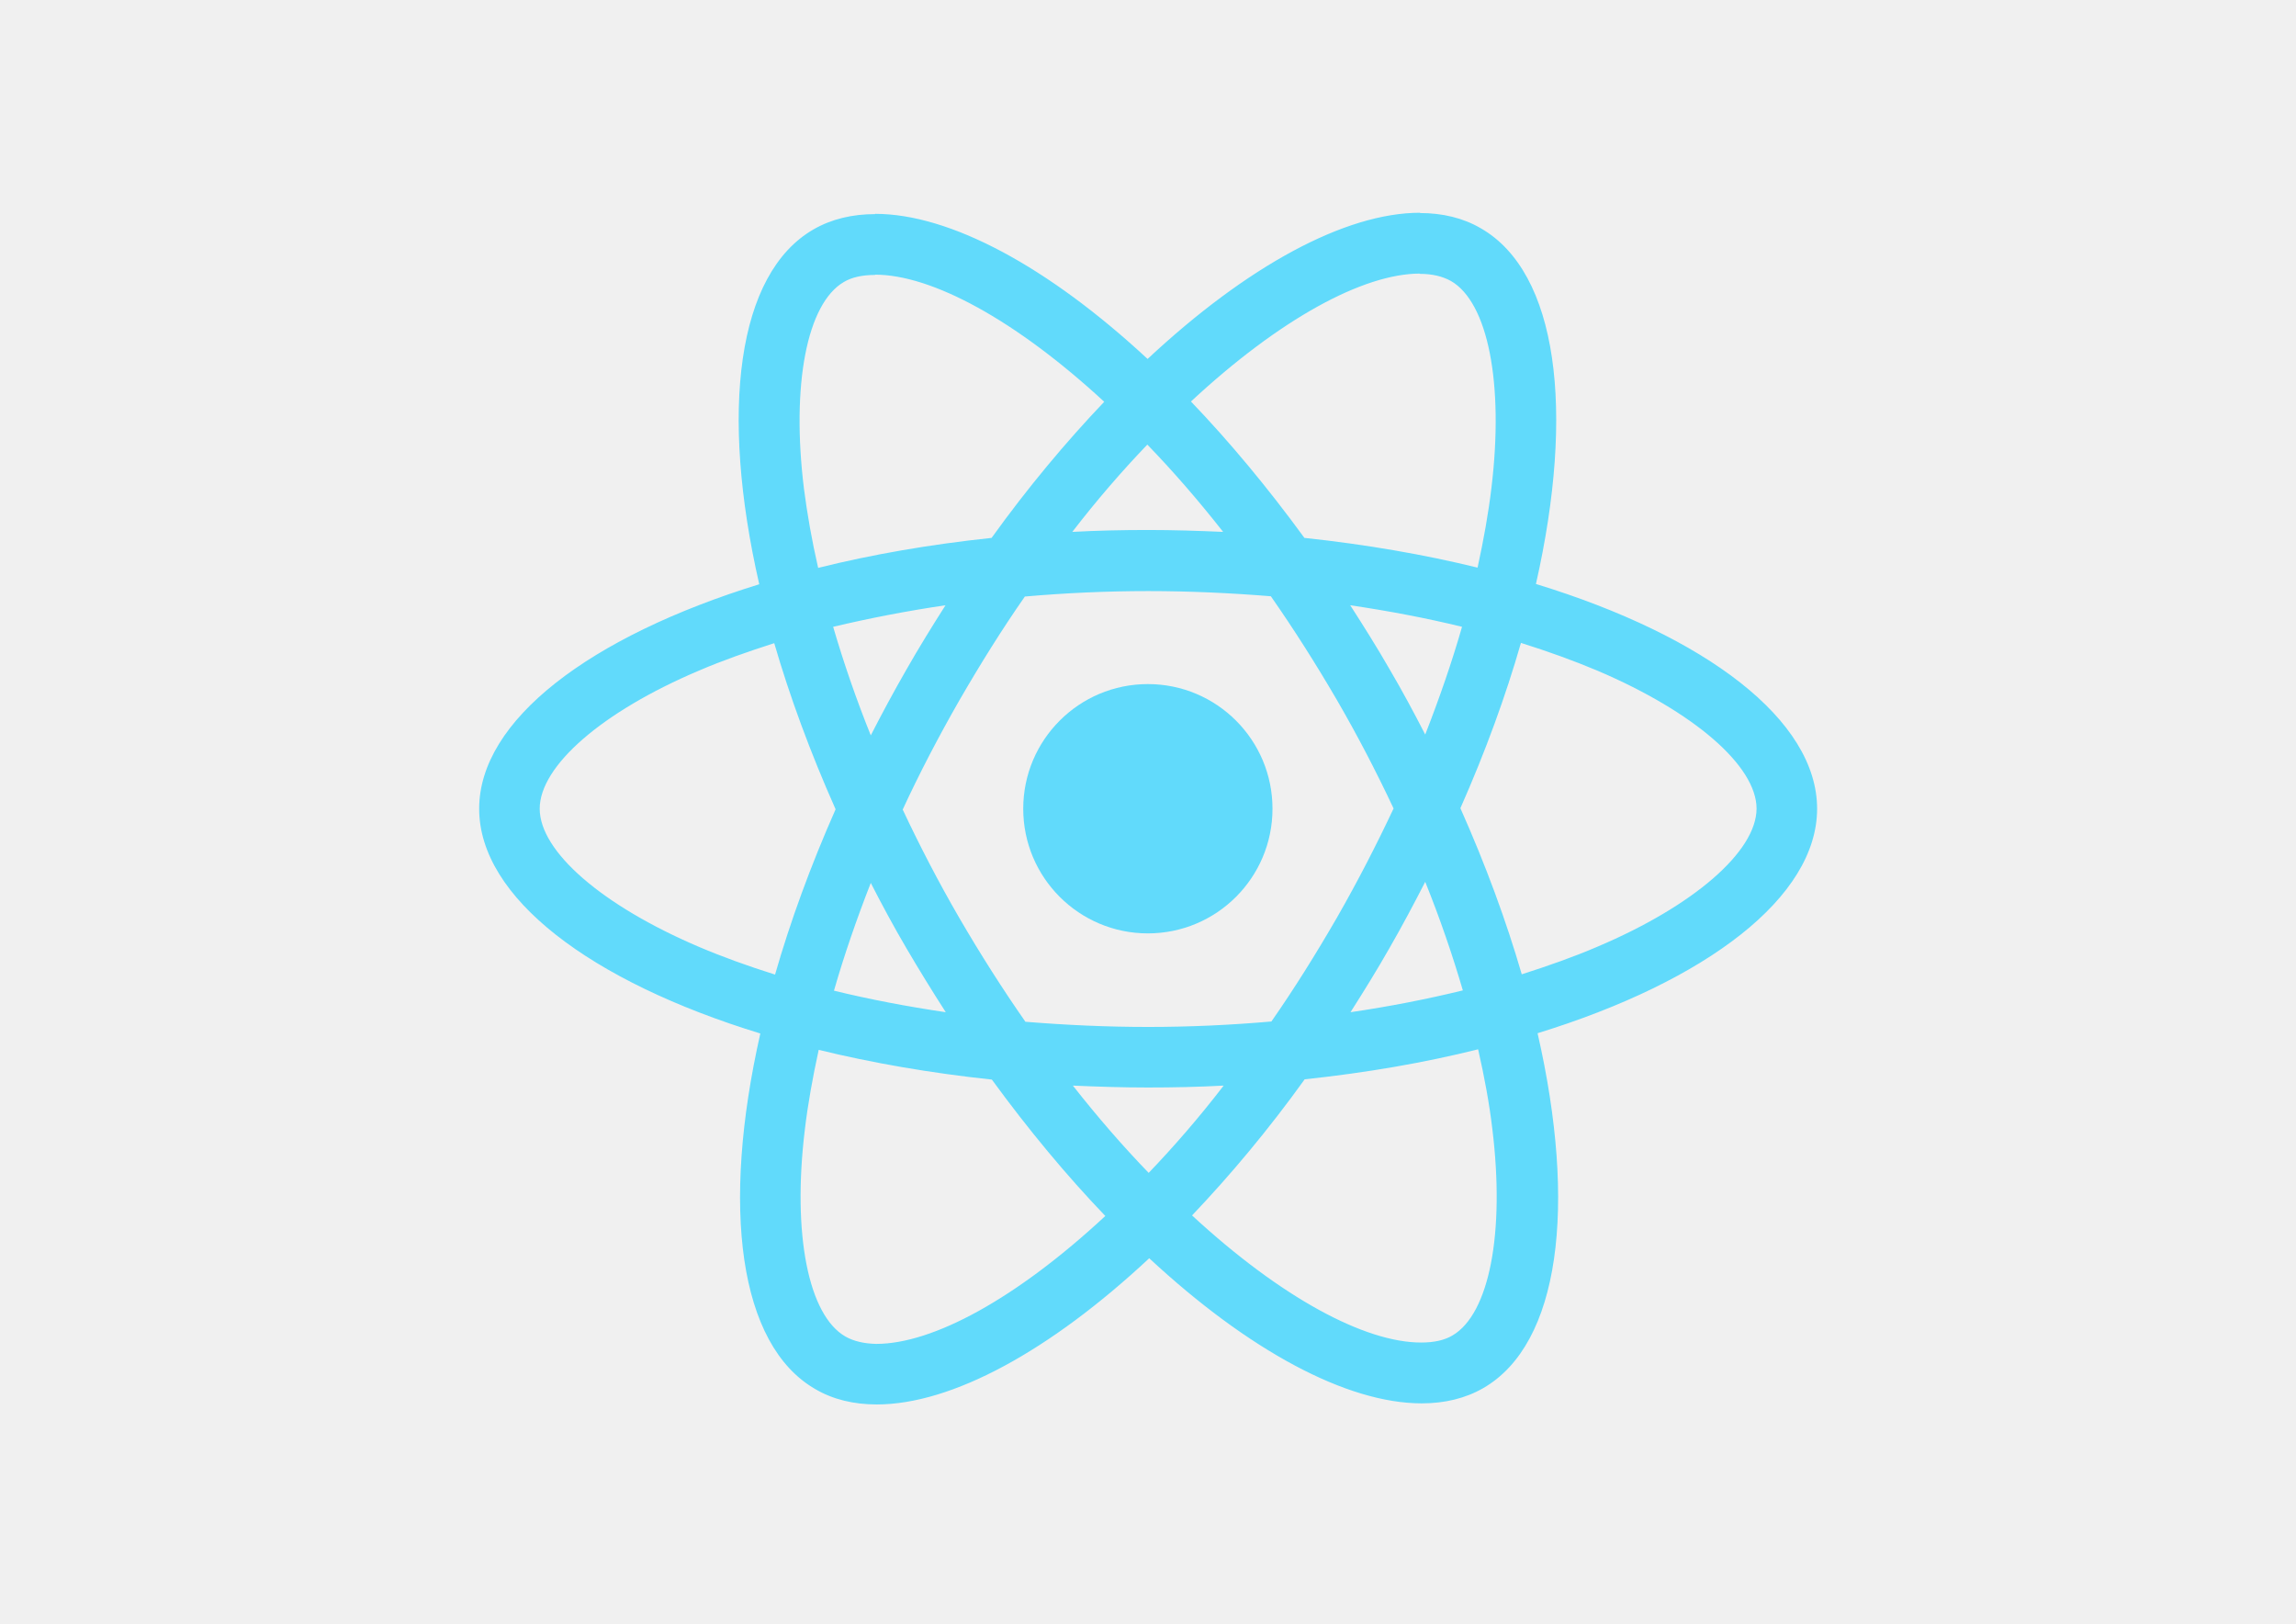
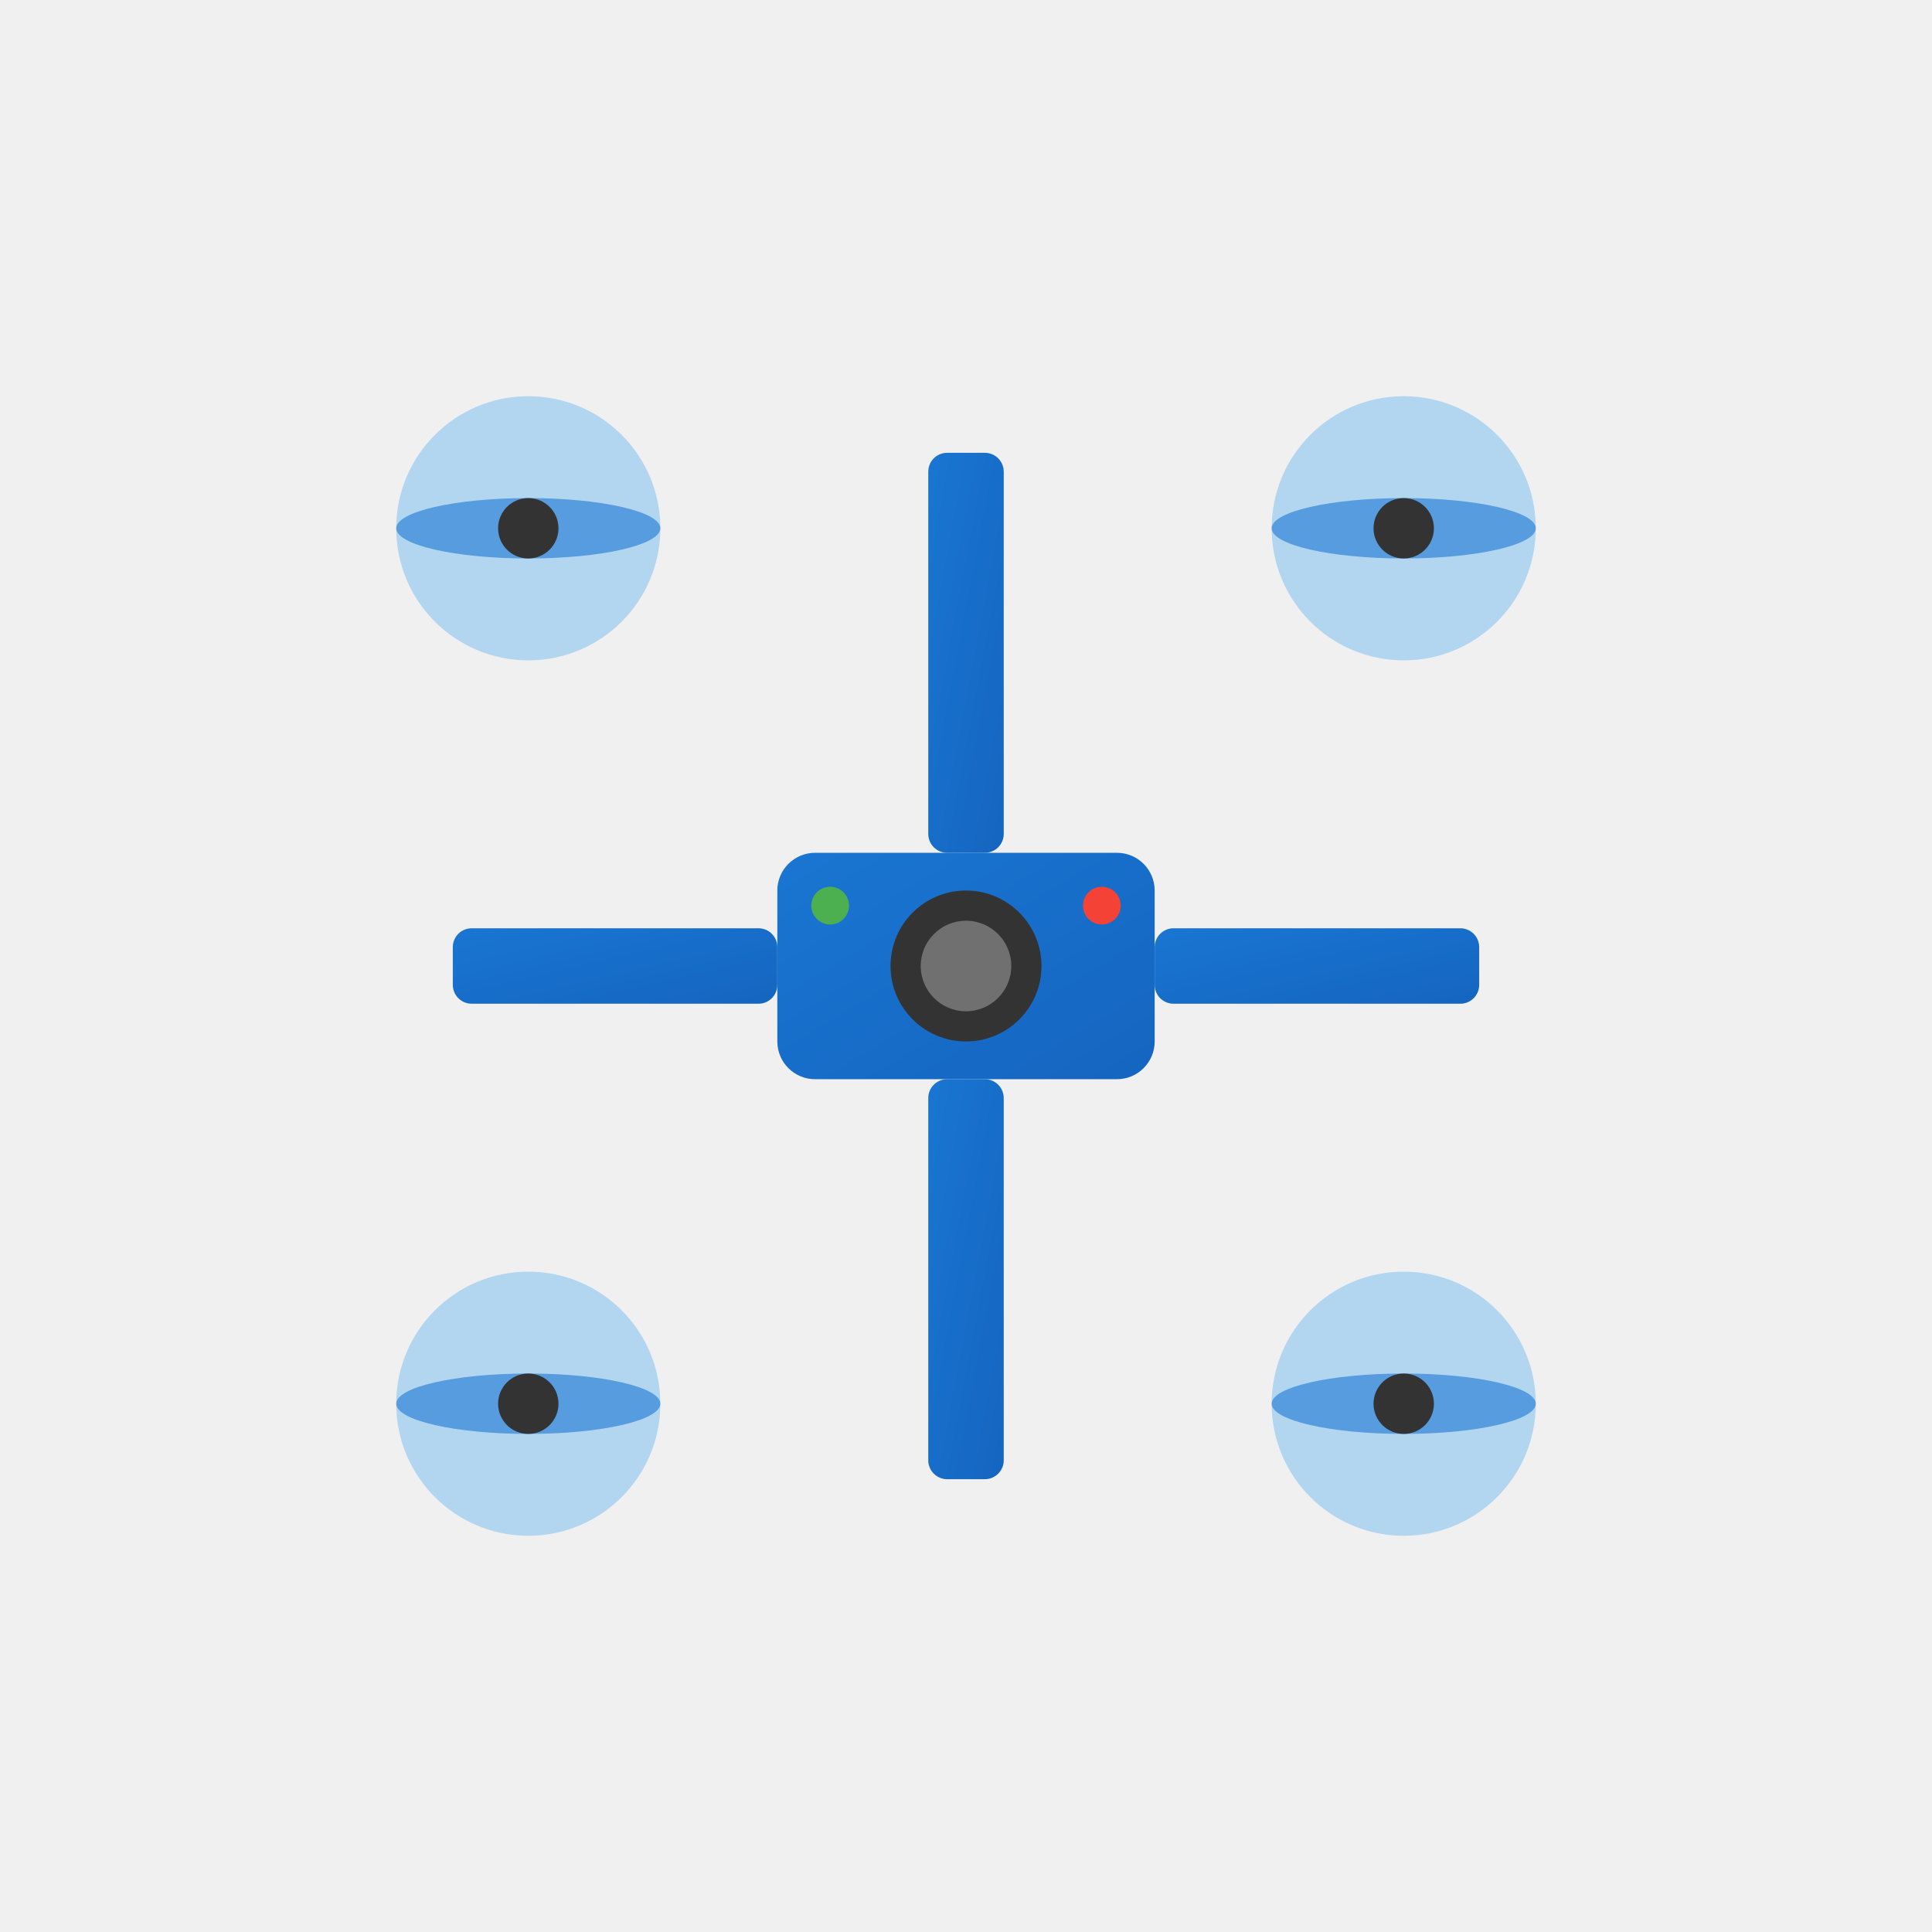
- <svg xmlns="http://www.w3.org/2000/svg" viewBox="0 0 841.9 595.3">
-   <g fill="#61DAFB">
-     <path d="M666.3 296.5c0-32.5-40.7-63.3-103.1-82.4 14.4-63.6 8-114.2-20.2-130.4-6.5-3.8-14.1-5.6-22.4-5.6v22.3c4.6 0 8.3.9 11.4 2.6 13.6 7.8 19.5 37.5 14.9 75.7-1.1 9.4-2.9 19.3-5.1 29.4-19.6-4.8-41-8.5-63.5-10.9-13.5-18.5-27.5-35.3-41.6-50 32.6-30.3 63.2-46.9 84-46.9V78c-27.5 0-63.5 19.6-99.9 53.6-36.4-33.8-72.4-53.2-99.9-53.2v22.3c20.7 0 51.4 16.5 84 46.6-14 14.7-28 31.4-41.3 49.9-22.6 2.4-44 6.1-63.6 11-2.3-10-4-19.7-5.2-29-4.7-38.2 1.1-67.9 14.6-75.8 3-1.8 6.9-2.6 11.5-2.6V78.5c-8.4 0-16 1.8-22.6 5.6-28.1 16.2-34.4 66.7-19.9 130.1-62.2 19.2-102.7 49.9-102.7 82.3 0 32.5 40.7 63.3 103.1 82.4-14.4 63.6-8 114.2 20.2 130.4 6.5 3.8 14.1 5.6 22.5 5.6 27.5 0 63.5-19.6 99.9-53.6 36.4 33.8 72.4 53.2 99.9 53.2 8.4 0 16-1.8 22.6-5.6 28.1-16.2 34.4-66.7 19.9-130.1 62-19.1 102.5-49.9 102.5-82.3zm-130.2-66.7c-3.7 12.9-8.3 26.2-13.5 39.5-4.1-8-8.4-16-13.1-24-4.6-8-9.5-15.8-14.4-23.4 14.2 2.1 27.9 4.7 41 7.9zm-45.8 106.5c-7.8 13.5-15.8 26.3-24.1 38.2-14.9 1.3-30 2-45.2 2-15.1 0-30.2-.7-45-1.9-8.3-11.9-16.4-24.6-24.2-38-7.6-13.1-14.5-26.4-20.8-39.8 6.2-13.4 13.2-26.8 20.7-39.9 7.8-13.5 15.8-26.3 24.1-38.2 14.9-1.3 30-2 45.2-2 15.1 0 30.2.7 45 1.9 8.3 11.9 16.4 24.6 24.2 38 7.6 13.1 14.5 26.4 20.8 39.8-6.3 13.4-13.2 26.8-20.7 39.9zm32.3-13c5.4 13.4 10 26.8 13.8 39.8-13.1 3.2-26.9 5.9-41.2 8 4.9-7.7 9.8-15.6 14.4-23.7 4.6-8 8.9-16.1 13-24.1zM421.2 430c-9.3-9.6-18.6-20.3-27.8-32 9 .4 18.2.7 27.5.7 9.4 0 18.7-.2 27.8-.7-9 11.7-18.3 22.4-27.5 32zm-74.4-58.9c-14.2-2.1-27.9-4.7-41-7.9 3.7-12.9 8.3-26.2 13.5-39.5 4.1 8 8.4 16 13.1 24 4.7 8 9.5 15.8 14.4 23.4zM420.7 163c9.3 9.6 18.6 20.3 27.8 32-9-.4-18.2-.7-27.5-.7-9.4 0-18.7.2-27.8.7 9-11.7 18.3-22.4 27.5-32zm-74 58.9c-4.9 7.7-9.8 15.6-14.4 23.7-4.6 8-8.9 16-13 24-5.4-13.4-10-26.8-13.8-39.8 13.1-3.1 26.9-5.8 41.2-7.9zm-90.5 125.2c-35.4-15.1-58.3-34.9-58.3-50.6 0-15.7 22.9-35.6 58.3-50.6 8.6-3.7 18-7 27.7-10.1 5.7 19.6 13.2 40 22.5 60.9-9.2 20.8-16.6 41.1-22.2 60.6-9.9-3.1-19.3-6.5-28-10.2zM310 490c-13.6-7.8-19.5-37.5-14.9-75.7 1.1-9.4 2.9-19.3 5.1-29.4 19.6 4.8 41 8.5 63.5 10.9 13.5 18.5 27.5 35.3 41.6 50-32.6 30.3-63.2 46.9-84 46.9-4.5-.1-8.3-1-11.3-2.7zm237.2-76.2c4.7 38.2-1.1 67.9-14.6 75.8-3 1.8-6.9 2.6-11.5 2.6-20.7 0-51.4-16.5-84-46.6 14-14.7 28-31.4 41.3-49.9 22.6-2.4 44-6.1 63.6-11 2.3 10.1 4.1 19.8 5.2 29.1zm38.5-66.7c-8.6 3.7-18 7-27.7 10.1-5.7-19.6-13.2-40-22.5-60.9 9.2-20.8 16.6-41.1 22.2-60.6 9.9 3.1 19.3 6.5 28.1 10.2 35.4 15.1 58.3 34.9 58.3 50.6-.1 15.7-23 35.6-58.4 50.6zM320.8 78.4z" />
-     <circle cx="420.9" cy="296.5" r="45.7" />
-     <path d="M520.5 78.1z" />
+ <svg xmlns="http://www.w3.org/2000/svg" viewBox="0 0 512 512">
+   <defs>
+     <linearGradient id="grad1" x1="0%" y1="0%" x2="100%" y2="100%">
+       <stop offset="0%" style="stop-color:#1976d2;stop-opacity:1" />
+       <stop offset="100%" style="stop-color:#1565c0;stop-opacity:1" />
+     </linearGradient>
+   </defs>
+   <rect x="206" y="226" width="100" height="60" rx="10" fill="url(#grad1)" />
+   <circle cx="256" cy="256" r="20" fill="#333" />
+   <circle cx="256" cy="256" r="12" fill="#fff" opacity="0.3" />
+   <rect x="120" y="246" width="86" height="20" rx="5" fill="url(#grad1)" />
+   <rect x="306" y="246" width="86" height="20" rx="5" fill="url(#grad1)" />
+   <rect x="246" y="120" width="20" height="106" rx="5" fill="url(#grad1)" />
+   <rect x="246" y="286" width="20" height="106" rx="5" fill="url(#grad1)" />
+   <g transform="translate(140, 140)">
+     <circle cx="0" cy="0" r="35" fill="#2196f3" opacity="0.3" />
+     <ellipse cx="0" cy="0" rx="35" ry="8" fill="#1976d2" opacity="0.6">
+       <animateTransform attributeName="transform" type="rotate" from="0 0 0" to="360 0 0" dur="1s" repeatCount="indefinite" />
+     </ellipse>
+     <circle cx="0" cy="0" r="8" fill="#333" />
  </g>
+   <g transform="translate(372, 140)">
+     <circle cx="0" cy="0" r="35" fill="#2196f3" opacity="0.3" />
+     <ellipse cx="0" cy="0" rx="35" ry="8" fill="#1976d2" opacity="0.6">
+       <animateTransform attributeName="transform" type="rotate" from="0 0 0" to="360 0 0" dur="1s" repeatCount="indefinite" />
+     </ellipse>
+     <circle cx="0" cy="0" r="8" fill="#333" />
+   </g>
+   <g transform="translate(140, 372)">
+     <circle cx="0" cy="0" r="35" fill="#2196f3" opacity="0.3" />
+     <ellipse cx="0" cy="0" rx="35" ry="8" fill="#1976d2" opacity="0.6">
+       <animateTransform attributeName="transform" type="rotate" from="0 0 0" to="360 0 0" dur="1s" repeatCount="indefinite" />
+     </ellipse>
+     <circle cx="0" cy="0" r="8" fill="#333" />
+   </g>
+   <g transform="translate(372, 372)">
+     <circle cx="0" cy="0" r="35" fill="#2196f3" opacity="0.3" />
+     <ellipse cx="0" cy="0" rx="35" ry="8" fill="#1976d2" opacity="0.6">
+       <animateTransform attributeName="transform" type="rotate" from="0 0 0" to="360 0 0" dur="1s" repeatCount="indefinite" />
+     </ellipse>
+     <circle cx="0" cy="0" r="8" fill="#333" />
+   </g>
+   <circle cx="220" cy="240" r="5" fill="#4caf50" />
+   <circle cx="292" cy="240" r="5" fill="#f44336" />
</svg>
